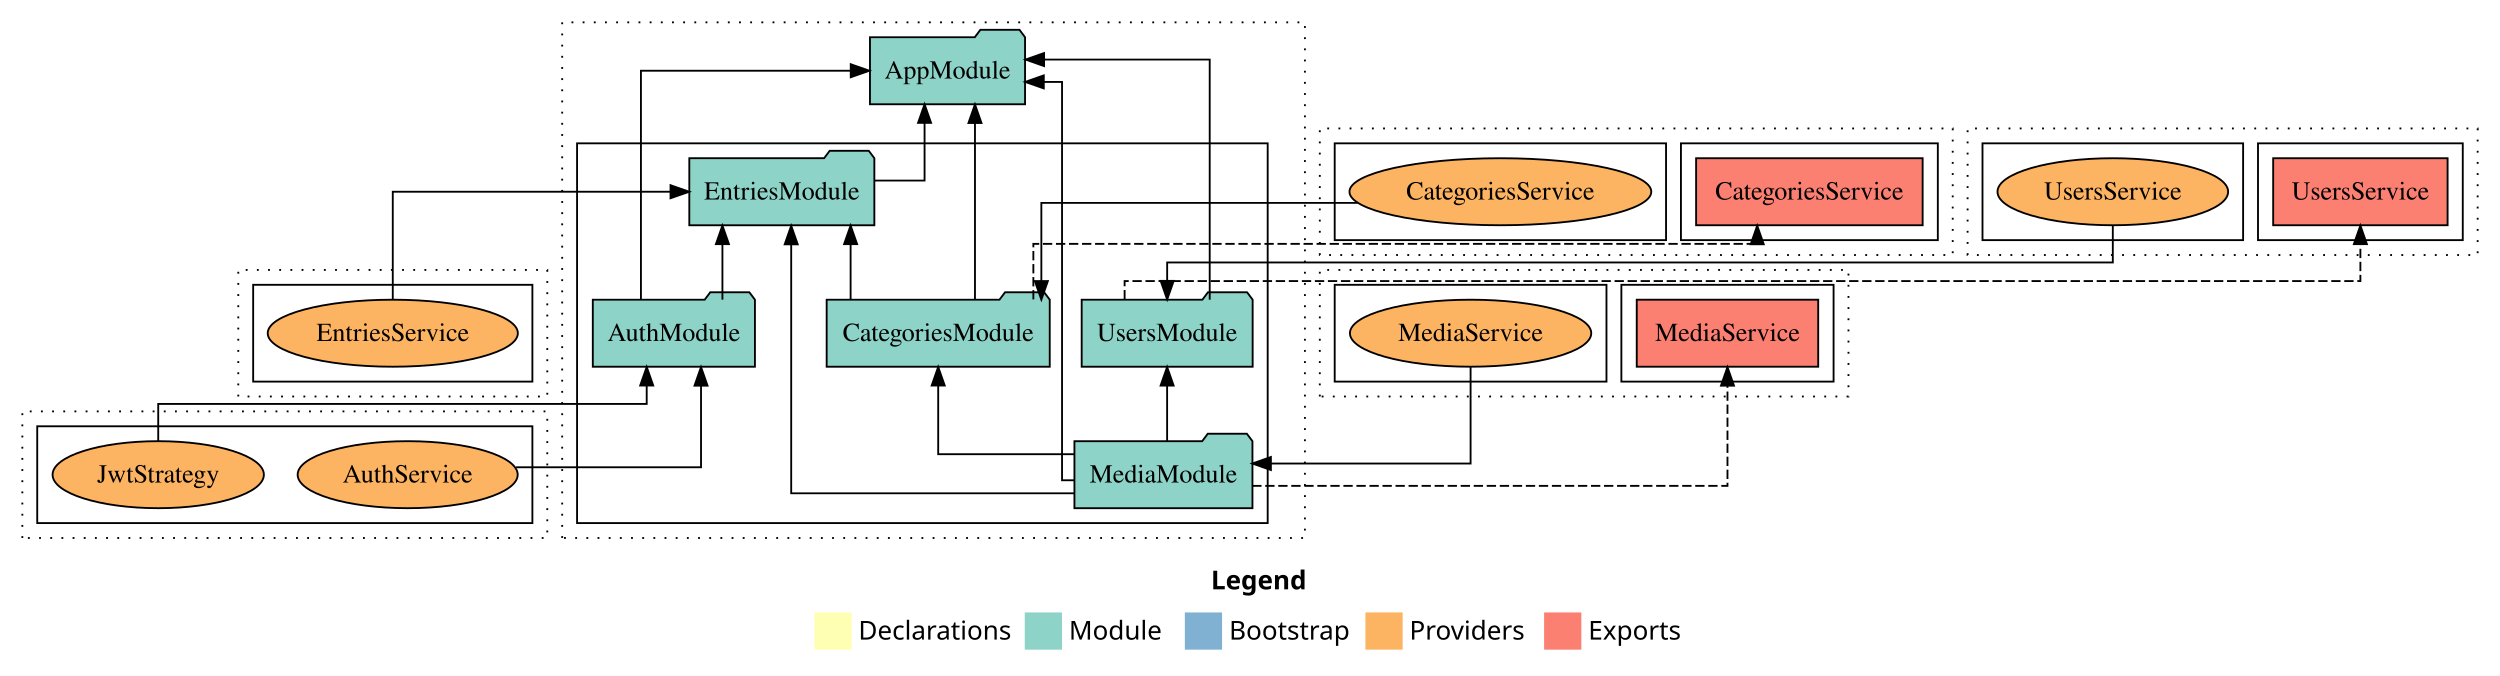
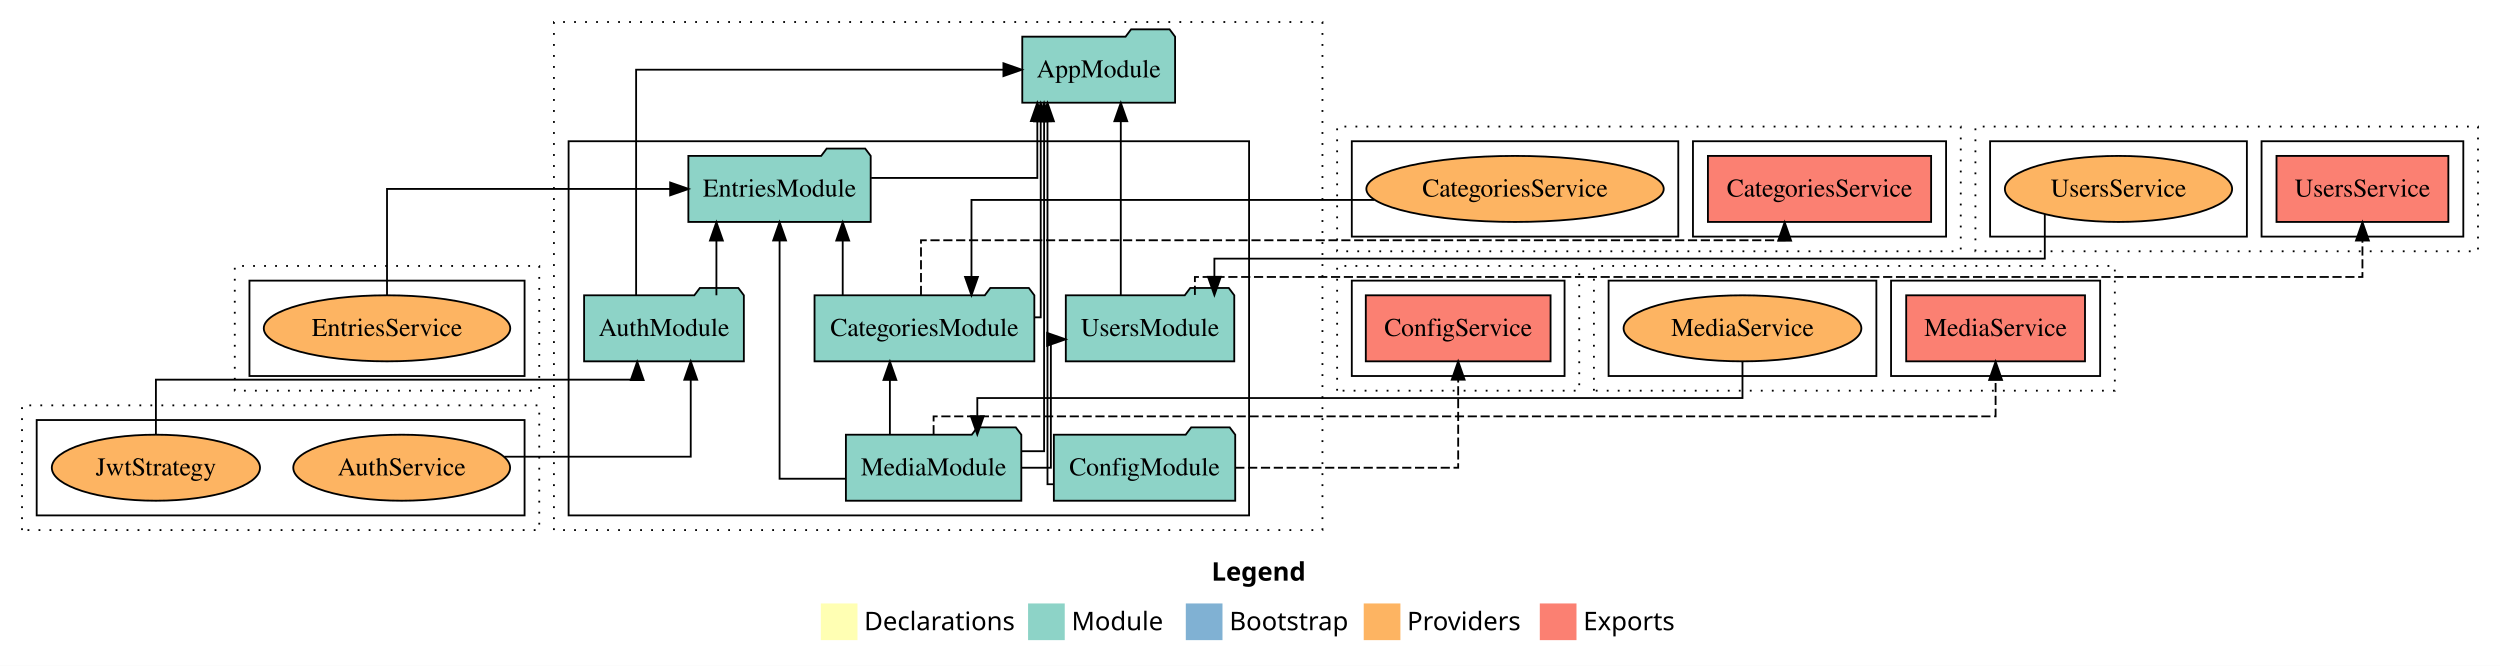
- <svg xmlns="http://www.w3.org/2000/svg" width="1343pt" height="363pt" viewBox="0.00 0.00 1343.00 363.00">
+ <svg xmlns="http://www.w3.org/2000/svg" width="1363pt" height="363pt" viewBox="0.00 0.00 1363.00 363.00">
  <g id="graph0" class="graph" transform="scale(1 1) rotate(0) translate(4 359)">
-     <polygon fill="#ffffff" stroke="transparent" points="-4,4 -4,-359 1339,-359 1339,4 -4,4" />
-     <text text-anchor="start" x="646.509" y="-42.4" font-family="sans-serif" font-weight="bold" font-size="14.00" fill="#000000">Legend</text>
-     <polygon fill="#ffffb3" stroke="transparent" points="433.5,-10 433.5,-30 453.5,-30 453.5,-10 433.5,-10" />
-     <text text-anchor="start" x="457.129" y="-15.4" font-family="sans-serif" font-size="14.00" fill="#000000">  Declarations</text>
-     <polygon fill="#8dd3c7" stroke="transparent" points="546.5,-10 546.5,-30 566.5,-30 566.5,-10 546.5,-10" />
-     <text text-anchor="start" x="570.225" y="-15.4" font-family="sans-serif" font-size="14.00" fill="#000000">  Module</text>
-     <polygon fill="#80b1d3" stroke="transparent" points="632.5,-10 632.5,-30 652.5,-30 652.5,-10 632.5,-10" />
-     <text text-anchor="start" x="656.281" y="-15.4" font-family="sans-serif" font-size="14.00" fill="#000000">  Bootstrap</text>
-     <polygon fill="#fdb462" stroke="transparent" points="729.5,-10 729.5,-30 749.5,-30 749.5,-10 729.5,-10" />
-     <text text-anchor="start" x="753.173" y="-15.4" font-family="sans-serif" font-size="14.00" fill="#000000">  Providers</text>
-     <polygon fill="#fb8072" stroke="transparent" points="825.5,-10 825.5,-30 845.5,-30 845.5,-10 825.5,-10" />
-     <text text-anchor="start" x="849.226" y="-15.4" font-family="sans-serif" font-size="14.00" fill="#000000">  Exports</text>
+     <polygon fill="#ffffff" stroke="transparent" points="-4,4 -4,-359 1359,-359 1359,4 -4,4" />
+     <text text-anchor="start" x="656.509" y="-42.4" font-family="sans-serif" font-weight="bold" font-size="14.00" fill="#000000">Legend</text>
+     <polygon fill="#ffffb3" stroke="transparent" points="443.5,-10 443.5,-30 463.5,-30 463.5,-10 443.5,-10" />
+     <text text-anchor="start" x="467.129" y="-15.4" font-family="sans-serif" font-size="14.00" fill="#000000">  Declarations</text>
+     <polygon fill="#8dd3c7" stroke="transparent" points="556.5,-10 556.5,-30 576.5,-30 576.5,-10 556.5,-10" />
+     <text text-anchor="start" x="580.225" y="-15.4" font-family="sans-serif" font-size="14.00" fill="#000000">  Module</text>
+     <polygon fill="#80b1d3" stroke="transparent" points="642.5,-10 642.5,-30 662.5,-30 662.5,-10 642.5,-10" />
+     <text text-anchor="start" x="666.281" y="-15.4" font-family="sans-serif" font-size="14.00" fill="#000000">  Bootstrap</text>
+     <polygon fill="#fdb462" stroke="transparent" points="739.5,-10 739.5,-30 759.5,-30 759.5,-10 739.5,-10" />
+     <text text-anchor="start" x="763.173" y="-15.4" font-family="sans-serif" font-size="14.00" fill="#000000">  Providers</text>
+     <polygon fill="#fb8072" stroke="transparent" points="835.5,-10 835.5,-30 855.5,-30 855.5,-10 835.5,-10" />
+     <text text-anchor="start" x="859.226" y="-15.4" font-family="sans-serif" font-size="14.00" fill="#000000">  Exports</text>
    <g id="clust1" class="cluster">
-       <polygon fill="none" stroke="#000000" stroke-dasharray="1,5" points="298,-70 298,-347 697,-347 697,-70 298,-70" />
+       <polygon fill="none" stroke="#000000" stroke-dasharray="1,5" points="298,-70 298,-347 717,-347 717,-70 298,-70" />
    </g>
    <g id="clust3" class="cluster">
      <polygon fill="none" stroke="#000000" points="306,-78 306,-282 677,-282 677,-78 306,-78" />
    </g>
    <g id="clust7" class="cluster">
      <polygon fill="none" stroke="#000000" stroke-dasharray="1,5" points="8,-70 8,-138 290,-138 290,-70 8,-70" />
    </g>
    <g id="clust12" class="cluster">
      <polygon fill="none" stroke="#000000" points="16,-78 16,-130 282,-130 282,-78 16,-78" />
    </g>
    <g id="clust13" class="cluster">
-       <polygon fill="none" stroke="#000000" stroke-dasharray="1,5" points="705,-222 705,-290 1045,-290 1045,-222 705,-222" />
+       <polygon fill="none" stroke="#000000" stroke-dasharray="1,5" points="725,-222 725,-290 1065,-290 1065,-222 725,-222" />
    </g>
    <g id="clust16" class="cluster">
-       <polygon fill="none" stroke="#000000" points="899,-230 899,-282 1037,-282 1037,-230 899,-230" />
+       <polygon fill="none" stroke="#000000" points="919,-230 919,-282 1057,-282 1057,-230 919,-230" />
    </g>
    <g id="clust18" class="cluster">
-       <polygon fill="none" stroke="#000000" points="713,-230 713,-282 891,-282 891,-230 713,-230" />
+       <polygon fill="none" stroke="#000000" points="733,-230 733,-282 911,-282 911,-230 733,-230" />
    </g>
    <g id="clust19" class="cluster">
+       <polygon fill="none" stroke="#000000" stroke-dasharray="1,5" points="725,-146 725,-214 857,-214 857,-146 725,-146" />
+     </g>
+     <g id="clust22" class="cluster">
+       <polygon fill="none" stroke="#000000" points="733,-154 733,-206 849,-206 849,-154 733,-154" />
+     </g>
+     <g id="clust25" class="cluster">
      <polygon fill="none" stroke="#000000" stroke-dasharray="1,5" points="124,-146 124,-214 290,-214 290,-146 124,-146" />
    </g>
-     <g id="clust24" class="cluster">
+     <g id="clust30" class="cluster">
      <polygon fill="none" stroke="#000000" points="132,-154 132,-206 282,-206 282,-154 132,-154" />
    </g>
-     <g id="clust25" class="cluster">
-       <polygon fill="none" stroke="#000000" stroke-dasharray="1,5" points="705,-146 705,-214 989,-214 989,-146 705,-146" />
-     </g>
-     <g id="clust28" class="cluster">
-       <polygon fill="none" stroke="#000000" points="867,-154 867,-206 981,-206 981,-154 867,-154" />
-     </g>
-     <g id="clust30" class="cluster">
-       <polygon fill="none" stroke="#000000" points="713,-154 713,-206 859,-206 859,-154 713,-154" />
-     </g>
    <g id="clust31" class="cluster">
-       <polygon fill="none" stroke="#000000" stroke-dasharray="1,5" points="1053,-222 1053,-290 1327,-290 1327,-222 1053,-222" />
+       <polygon fill="none" stroke="#000000" stroke-dasharray="1,5" points="865,-146 865,-214 1149,-214 1149,-146 865,-146" />
    </g>
    <g id="clust34" class="cluster">
-       <polygon fill="none" stroke="#000000" points="1209,-230 1209,-282 1319,-282 1319,-230 1209,-230" />
+       <polygon fill="none" stroke="#000000" points="1027,-154 1027,-206 1141,-206 1141,-154 1027,-154" />
    </g>
    <g id="clust36" class="cluster">
-       <polygon fill="none" stroke="#000000" points="1061,-230 1061,-282 1201,-282 1201,-230 1061,-230" />
+       <polygon fill="none" stroke="#000000" points="873,-154 873,-206 1019,-206 1019,-154 873,-154" />
+     </g>
+     <g id="clust37" class="cluster">
+       <polygon fill="none" stroke="#000000" stroke-dasharray="1,5" points="1073,-222 1073,-290 1347,-290 1347,-222 1073,-222" />
+     </g>
+     <g id="clust40" class="cluster">
+       <polygon fill="none" stroke="#000000" points="1229,-230 1229,-282 1339,-282 1339,-230 1229,-230" />
+     </g>
+     <g id="clust42" class="cluster">
+       <polygon fill="none" stroke="#000000" points="1081,-230 1081,-282 1221,-282 1221,-230 1081,-230" />
    </g>
    <g id="node1" class="node">
      <polygon fill="#8dd3c7" stroke="#000000" points="401.548,-198 398.548,-202 377.548,-202 374.548,-198 314.452,-198 314.452,-162 401.548,-162 401.548,-198" />
      <text text-anchor="middle" x="358" y="-175.8" font-family="Times,serif" font-size="14.00" fill="#000000">AuthModule</text>
    </g>
-     <g id="node3" class="node">
-       <polygon fill="#8dd3c7" stroke="#000000" points="465.704,-274 462.704,-278 441.704,-278 438.704,-274 366.296,-274 366.296,-238 465.704,-238 465.704,-274" />
-       <text text-anchor="middle" x="416" y="-251.8" font-family="Times,serif" font-size="14.00" fill="#000000">EntriesModule</text>
-     </g>
-     <g id="edge11" class="edge">
-       <path fill="none" stroke="#000000" d="M384.086,-198.011C384.086,-198.011 384.086,-227.855 384.086,-227.855" />
-       <polygon fill="#000000" stroke="#000000" points="380.586,-227.855 384.086,-237.855 387.586,-227.855 380.586,-227.855" />
-     </g>
-     <g id="node6" class="node">
-       <polygon fill="#8dd3c7" stroke="#000000" points="546.657,-339 543.657,-343 522.657,-343 519.657,-339 463.343,-339 463.343,-303 546.657,-303 546.657,-339" />
-       <text text-anchor="middle" x="505" y="-316.8" font-family="Times,serif" font-size="14.00" fill="#000000">AppModule</text>
+     <g id="node4" class="node">
+       <polygon fill="#8dd3c7" stroke="#000000" points="470.704,-274 467.704,-278 446.704,-278 443.704,-274 371.296,-274 371.296,-238 470.704,-238 470.704,-274" />
+       <text text-anchor="middle" x="421" y="-251.8" font-family="Times,serif" font-size="14.00" fill="#000000">EntriesModule</text>
+     </g>
+     <g id="edge13" class="edge">
+       <path fill="none" stroke="#000000" d="M386.586,-198.011C386.586,-198.011 386.586,-227.855 386.586,-227.855" />
+       <polygon fill="#000000" stroke="#000000" points="383.086,-227.855 386.586,-237.855 390.086,-227.855 383.086,-227.855" />
+     </g>
+     <g id="node7" class="node">
+       <polygon fill="#8dd3c7" stroke="#000000" points="636.657,-339 633.657,-343 612.657,-343 609.657,-339 553.343,-339 553.343,-303 636.657,-303 636.657,-339" />
+       <text text-anchor="middle" x="595" y="-316.8" font-family="Times,serif" font-size="14.00" fill="#000000">AppModule</text>
    </g>
    <g id="edge1" class="edge">
-       <path fill="none" stroke="#000000" d="M340.312,-198.145C340.312,-236.226 340.312,-321 340.312,-321 340.312,-321 453.016,-321 453.016,-321" />
-       <polygon fill="#000000" stroke="#000000" points="453.016,-324.5 463.016,-321 453.016,-317.5 453.016,-324.5" />
+       <path fill="none" stroke="#000000" d="M342.812,-198.145C342.812,-236.226 342.812,-321 342.812,-321 342.812,-321 543.073,-321 543.073,-321" />
+       <polygon fill="#000000" stroke="#000000" points="543.073,-324.5 553.073,-321 543.073,-317.5 543.073,-324.5" />
    </g>
    <g id="node2" class="node">
      <polygon fill="#8dd3c7" stroke="#000000" points="559.917,-198 556.917,-202 535.917,-202 532.917,-198 440.083,-198 440.083,-162 559.917,-162 559.917,-198" />
      <text text-anchor="middle" x="500" y="-175.8" font-family="Times,serif" font-size="14.00" fill="#000000">CategoriesModule</text>
    </g>
+     <g id="edge14" class="edge">
+       <path fill="none" stroke="#000000" d="M455.447,-198.011C455.447,-198.011 455.447,-227.855 455.447,-227.855" />
+       <polygon fill="#000000" stroke="#000000" points="451.947,-227.855 455.447,-237.855 458.947,-227.855 451.947,-227.855" />
+     </g>
+     <g id="edge2" class="edge">
+       <path fill="none" stroke="#000000" d="M559.991,-186C562.145,-186 563.399,-186 563.399,-186 563.399,-186 563.399,-292.793 563.399,-292.793" />
+       <polygon fill="#000000" stroke="#000000" points="559.899,-292.793 563.399,-302.793 566.899,-292.793 559.899,-292.793" />
+     </g>
+     <g id="node10" class="node">
+       <polygon fill="#fb8072" stroke="#000000" points="1048.845,-274 927.155,-274 927.155,-238 1048.845,-238 1048.845,-274" />
+       <text text-anchor="middle" x="988" y="-251.8" font-family="Times,serif" font-size="14.00" fill="#000000">CategoriesService </text>
+     </g>
+     <g id="edge10" class="edge">
+       <path fill="none" stroke="#000000" stroke-dasharray="5,2" d="M498.125,-198.147C498.125,-211.739 498.125,-228 498.125,-228 498.125,-228 968.995,-228 968.995,-228 968.995,-228 968.995,-228.979 968.995,-228.979" />
+       <polygon fill="#000000" stroke="#000000" points="965.495,-227.793 968.995,-237.793 972.495,-227.793 965.495,-227.793" />
+     </g>
+     <g id="node3" class="node">
+       <polygon fill="#8dd3c7" stroke="#000000" points="669.439,-122 666.439,-126 645.439,-126 642.439,-122 570.561,-122 570.561,-86 669.439,-86 669.439,-122" />
+       <text text-anchor="middle" x="620" y="-99.8" font-family="Times,serif" font-size="14.00" fill="#000000">ConfigModule</text>
+     </g>
+     <g id="edge3" class="edge">
+       <path fill="none" stroke="#000000" d="M570.562,-95C568.382,-95 567.09,-95 567.09,-95 567.09,-95 567.09,-292.887 567.09,-292.887" />
+       <polygon fill="#000000" stroke="#000000" points="563.59,-292.887 567.09,-302.887 570.59,-292.887 563.59,-292.887" />
+     </g>
+     <g id="node12" class="node">
+       <polygon fill="#fb8072" stroke="#000000" points="841.366,-198 740.634,-198 740.634,-162 841.366,-162 841.366,-198" />
+       <text text-anchor="middle" x="791" y="-175.8" font-family="Times,serif" font-size="14.00" fill="#000000">ConfigService </text>
+     </g>
    <g id="edge12" class="edge">
-       <path fill="none" stroke="#000000" d="M452.947,-198.011C452.947,-198.011 452.947,-227.855 452.947,-227.855" />
-       <polygon fill="#000000" stroke="#000000" points="449.447,-227.855 452.947,-237.855 456.447,-227.855 449.447,-227.855" />
-     </g>
-     <g id="edge2" class="edge">
-       <path fill="none" stroke="#000000" d="M519.753,-198.145C519.753,-198.145 519.753,-292.925 519.753,-292.925" />
-       <polygon fill="#000000" stroke="#000000" points="516.253,-292.925 519.753,-302.925 523.253,-292.925 516.253,-292.925" />
-     </g>
-     <g id="node9" class="node">
-       <polygon fill="#fb8072" stroke="#000000" points="1028.845,-274 907.155,-274 907.155,-238 1028.845,-238 1028.845,-274" />
-       <text text-anchor="middle" x="968" y="-251.8" font-family="Times,serif" font-size="14.00" fill="#000000">CategoriesService </text>
+       <path fill="none" stroke="#000000" stroke-dasharray="5,2" d="M669.46,-104C719.963,-104 791,-104 791,-104 791,-104 791,-151.989 791,-151.989" />
+       <polygon fill="#000000" stroke="#000000" points="787.5,-151.989 791,-161.989 794.5,-151.989 787.5,-151.989" />
+     </g>
+     <g id="edge4" class="edge">
+       <path fill="none" stroke="#000000" d="M470.95,-262C511.349,-262 561.554,-262 561.554,-262 561.554,-262 561.554,-292.978 561.554,-292.978" />
+       <polygon fill="#000000" stroke="#000000" points="558.054,-292.977 561.554,-302.978 565.054,-292.978 558.054,-292.977" />
+     </g>
+     <g id="node5" class="node">
+       <polygon fill="#8dd3c7" stroke="#000000" points="552.815,-122 549.815,-126 528.815,-126 525.815,-122 457.185,-122 457.185,-86 552.815,-86 552.815,-122" />
+       <text text-anchor="middle" x="505" y="-99.8" font-family="Times,serif" font-size="14.00" fill="#000000">MediaModule</text>
    </g>
    <g id="edge9" class="edge">
-       <path fill="none" stroke="#000000" stroke-dasharray="5,2" d="M551.122,-198.147C551.122,-211.739 551.122,-228 551.122,-228 551.122,-228 939.974,-228 939.974,-228 939.974,-228 939.974,-228.979 939.974,-228.979" />
-       <polygon fill="#000000" stroke="#000000" points="936.475,-227.793 939.974,-237.793 943.475,-227.793 936.475,-227.793" />
-     </g>
-     <g id="edge3" class="edge">
-       <path fill="none" stroke="#000000" d="M465.859,-262C480.505,-262 492.677,-262 492.677,-262 492.677,-262 492.677,-292.978 492.677,-292.978" />
-       <polygon fill="#000000" stroke="#000000" points="489.177,-292.977 492.677,-302.978 496.177,-292.978 489.177,-292.977" />
-     </g>
-     <g id="node4" class="node">
-       <polygon fill="#8dd3c7" stroke="#000000" points="668.815,-122 665.815,-126 644.815,-126 641.815,-122 573.185,-122 573.185,-86 668.815,-86 668.815,-122" />
-       <text text-anchor="middle" x="621" y="-99.8" font-family="Times,serif" font-size="14.00" fill="#000000">MediaModule</text>
-     </g>
-     <g id="edge8" class="edge">
-       <path fill="none" stroke="#000000" d="M573.178,-115C539.356,-115 500,-115 500,-115 500,-115 500,-151.894 500,-151.894" />
-       <polygon fill="#000000" stroke="#000000" points="496.5,-151.894 500,-161.894 503.5,-151.894 496.5,-151.894" />
-     </g>
-     <g id="edge13" class="edge">
-       <path fill="none" stroke="#000000" d="M573.103,-94C513.944,-94 421.033,-94 421.033,-94 421.033,-94 421.033,-227.731 421.033,-227.731" />
-       <polygon fill="#000000" stroke="#000000" points="417.533,-227.731 421.033,-237.731 424.533,-227.732 417.533,-227.731" />
-     </g>
-     <g id="node5" class="node">
+       <path fill="none" stroke="#000000" d="M481.171,-122.011C481.171,-122.011 481.171,-151.855 481.171,-151.855" />
+       <polygon fill="#000000" stroke="#000000" points="477.671,-151.855 481.171,-161.855 484.671,-151.855 477.671,-151.855" />
+     </g>
+     <g id="edge15" class="edge">
+       <path fill="none" stroke="#000000" d="M457.13,-98C438.273,-98 421.033,-98 421.033,-98 421.033,-98 421.033,-227.875 421.033,-227.875" />
+       <polygon fill="#000000" stroke="#000000" points="417.533,-227.875 421.033,-237.875 424.533,-227.875 417.533,-227.875" />
+     </g>
+     <g id="node6" class="node">
      <polygon fill="#8dd3c7" stroke="#000000" points="668.922,-198 665.922,-202 644.922,-202 641.922,-198 577.078,-198 577.078,-162 668.922,-162 668.922,-198" />
      <text text-anchor="middle" x="623" y="-175.8" font-family="Times,serif" font-size="14.00" fill="#000000">UsersModule</text>
    </g>
+     <g id="edge19" class="edge">
+       <path fill="none" stroke="#000000" d="M552.802,-104C562.052,-104 568.936,-104 568.936,-104 568.936,-104 568.936,-174 568.936,-174 568.936,-174 569.734,-174 569.734,-174" />
+       <polygon fill="#000000" stroke="#000000" points="566.913,-177.5 576.913,-174 566.913,-170.5 566.913,-177.5" />
+     </g>
+     <g id="edge5" class="edge">
+       <path fill="none" stroke="#000000" d="M552.762,-113C560.074,-113 565.245,-113 565.245,-113 565.245,-113 565.245,-292.905 565.245,-292.905" />
+       <polygon fill="#000000" stroke="#000000" points="561.745,-292.905 565.245,-302.905 568.745,-292.905 561.745,-292.905" />
+     </g>
+     <g id="node14" class="node">
+       <polygon fill="#fb8072" stroke="#000000" points="1132.742,-198 1035.258,-198 1035.258,-162 1132.742,-162 1132.742,-198" />
+       <text text-anchor="middle" x="1084" y="-175.8" font-family="Times,serif" font-size="14.00" fill="#000000">MediaService </text>
+     </g>
    <g id="edge17" class="edge">
-       <path fill="none" stroke="#000000" d="M622.973,-122.011C622.973,-122.011 622.973,-151.855 622.973,-151.855" />
-       <polygon fill="#000000" stroke="#000000" points="619.473,-151.855 622.973,-161.855 626.473,-151.855 619.473,-151.855" />
-     </g>
-     <g id="edge4" class="edge">
-       <path fill="none" stroke="#000000" d="M573.205,-101C569.132,-101 566.526,-101 566.526,-101 566.526,-101 566.526,-315 566.526,-315 566.526,-315 556.72,-315 556.72,-315" />
-       <polygon fill="#000000" stroke="#000000" points="556.72,-311.5 546.72,-315 556.72,-318.5 556.72,-311.5" />
-     </g>
-     <g id="node12" class="node">
-       <polygon fill="#fb8072" stroke="#000000" points="972.742,-198 875.258,-198 875.258,-162 972.742,-162 972.742,-198" />
-       <text text-anchor="middle" x="924" y="-175.8" font-family="Times,serif" font-size="14.00" fill="#000000">MediaService </text>
-     </g>
-     <g id="edge15" class="edge">
-       <path fill="none" stroke="#000000" stroke-dasharray="5,2" d="M668.677,-98C754.006,-98 924,-98 924,-98 924,-98 924,-151.802 924,-151.802" />
-       <polygon fill="#000000" stroke="#000000" points="920.5,-151.802 924,-161.802 927.5,-151.802 920.5,-151.802" />
-     </g>
-     <g id="edge5" class="edge">
-       <path fill="none" stroke="#000000" d="M645.855,-198.025C645.855,-237.278 645.855,-327 645.855,-327 645.855,-327 556.88,-327 556.88,-327" />
-       <polygon fill="#000000" stroke="#000000" points="556.88,-323.5 546.88,-327 556.88,-330.5 556.88,-323.5" />
-     </g>
-     <g id="node14" class="node">
-       <polygon fill="#fb8072" stroke="#000000" points="1310.849,-274 1217.151,-274 1217.151,-238 1310.849,-238 1310.849,-274" />
-       <text text-anchor="middle" x="1264" y="-251.8" font-family="Times,serif" font-size="14.00" fill="#000000">UsersService </text>
-     </g>
-     <g id="edge18" class="edge">
-       <path fill="none" stroke="#000000" stroke-dasharray="5,2" d="M600.145,-198.207C600.145,-203.555 600.145,-208 600.145,-208 600.145,-208 1264,-208 1264,-208 1264,-208 1264,-227.853 1264,-227.853" />
-       <polygon fill="#000000" stroke="#000000" points="1260.5,-227.853 1264,-237.853 1267.5,-227.853 1260.5,-227.853" />
-     </g>
-     <g id="node7" class="node">
+       <path fill="none" stroke="#000000" stroke-dasharray="5,2" d="M505,-122.207C505,-127.555 505,-132 505,-132 505,-132 1084,-132 1084,-132 1084,-132 1084,-151.853 1084,-151.853" />
+       <polygon fill="#000000" stroke="#000000" points="1080.5,-151.853 1084,-161.853 1087.5,-151.853 1080.5,-151.853" />
+     </g>
+     <g id="edge6" class="edge">
+       <path fill="none" stroke="#000000" d="M607.059,-198.145C607.059,-198.145 607.059,-292.925 607.059,-292.925" />
+       <polygon fill="#000000" stroke="#000000" points="603.559,-292.925 607.059,-302.925 610.559,-292.925 603.559,-292.925" />
+     </g>
+     <g id="node16" class="node">
+       <polygon fill="#fb8072" stroke="#000000" points="1330.849,-274 1237.151,-274 1237.151,-238 1330.849,-238 1330.849,-274" />
+       <text text-anchor="middle" x="1284" y="-251.8" font-family="Times,serif" font-size="14.00" fill="#000000">UsersService </text>
+     </g>
+     <g id="edge20" class="edge">
+       <path fill="none" stroke="#000000" stroke-dasharray="5,2" d="M647.456,-198.207C647.456,-203.555 647.456,-208 647.456,-208 647.456,-208 1284,-208 1284,-208 1284,-208 1284,-227.853 1284,-227.853" />
+       <polygon fill="#000000" stroke="#000000" points="1280.5,-227.853 1284,-237.853 1287.5,-227.853 1280.5,-227.853" />
+     </g>
+     <g id="node8" class="node">
      <ellipse fill="#fdb462" stroke="#000000" cx="215" cy="-104" rx="59.108" ry="18" />
      <text text-anchor="middle" x="215" y="-99.8" font-family="Times,serif" font-size="14.00" fill="#000000">AuthService</text>
    </g>
-     <g id="edge6" class="edge">
-       <path fill="none" stroke="#000000" d="M273.233,-108C318.125,-108 372.591,-108 372.591,-108 372.591,-108 372.591,-151.831 372.591,-151.831" />
-       <polygon fill="#000000" stroke="#000000" points="369.091,-151.831 372.591,-161.831 376.091,-151.831 369.091,-151.831" />
-     </g>
-     <g id="node8" class="node">
+     <g id="edge7" class="edge">
+       <path fill="none" stroke="#000000" d="M271.005,-110C316.301,-110 372.591,-110 372.591,-110 372.591,-110 372.591,-151.973 372.591,-151.973" />
+       <polygon fill="#000000" stroke="#000000" points="369.091,-151.973 372.591,-161.973 376.091,-151.973 369.091,-151.973" />
+     </g>
+     <g id="node9" class="node">
      <ellipse fill="#fdb462" stroke="#000000" cx="81" cy="-104" rx="56.756" ry="18" />
      <text text-anchor="middle" x="81" y="-99.8" font-family="Times,serif" font-size="14.00" fill="#000000">JwtStrategy</text>
    </g>
-     <g id="edge7" class="edge">
-       <path fill="none" stroke="#000000" d="M81,-122.11C81,-131.897 81,-142 81,-142 81,-142 343.409,-142 343.409,-142 343.409,-142 343.409,-151.89 343.409,-151.89" />
-       <polygon fill="#000000" stroke="#000000" points="339.909,-151.89 343.409,-161.89 346.909,-151.89 339.909,-151.89" />
-     </g>
-     <g id="node10" class="node">
-       <ellipse fill="#fdb462" stroke="#000000" cx="802" cy="-256" rx="81.074" ry="18" />
-       <text text-anchor="middle" x="802" y="-251.8" font-family="Times,serif" font-size="14.00" fill="#000000">CategoriesService</text>
-     </g>
-     <g id="edge10" class="edge">
-       <path fill="none" stroke="#000000" d="M725.331,-250C652.945,-250 555.415,-250 555.415,-250 555.415,-250 555.415,-208.027 555.415,-208.027" />
-       <polygon fill="#000000" stroke="#000000" points="558.915,-208.027 555.415,-198.027 551.915,-208.027 558.915,-208.027" />
+     <g id="edge8" class="edge">
+       <path fill="none" stroke="#000000" d="M81,-122.147C81,-135.739 81,-152 81,-152 81,-152 343.409,-152 343.409,-152 343.409,-152 343.409,-152.979 343.409,-152.979" />
+       <polygon fill="#000000" stroke="#000000" points="339.909,-151.793 343.409,-161.793 346.909,-151.793 339.909,-151.793" />
    </g>
    <g id="node11" class="node">
+       <ellipse fill="#fdb462" stroke="#000000" cx="822" cy="-256" rx="81.074" ry="18" />
+       <text text-anchor="middle" x="822" y="-251.8" font-family="Times,serif" font-size="14.00" fill="#000000">CategoriesService</text>
+     </g>
+     <g id="edge11" class="edge">
+       <path fill="none" stroke="#000000" d="M745.297,-250C657.489,-250 525.648,-250 525.648,-250 525.648,-250 525.648,-208.027 525.648,-208.027" />
+       <polygon fill="#000000" stroke="#000000" points="529.149,-208.027 525.648,-198.027 522.149,-208.027 529.149,-208.027" />
+     </g>
+     <g id="node13" class="node">
      <ellipse fill="#fdb462" stroke="#000000" cx="207" cy="-180" rx="67.189" ry="18" />
      <text text-anchor="middle" x="207" y="-175.8" font-family="Times,serif" font-size="14.00" fill="#000000">EntriesService</text>
    </g>
-     <g id="edge14" class="edge">
-       <path fill="none" stroke="#000000" d="M207,-198.011C207,-220.485 207,-256 207,-256 207,-256 356.205,-256 356.205,-256" />
-       <polygon fill="#000000" stroke="#000000" points="356.205,-259.5 366.205,-256 356.205,-252.5 356.205,-259.5" />
-     </g>
-     <g id="node13" class="node">
-       <ellipse fill="#fdb462" stroke="#000000" cx="786" cy="-180" rx="64.823" ry="18" />
-       <text text-anchor="middle" x="786" y="-175.8" font-family="Times,serif" font-size="14.00" fill="#000000">MediaService</text>
-     </g>
    <g id="edge16" class="edge">
-       <path fill="none" stroke="#000000" d="M786,-161.973C786,-141.233 786,-110 786,-110 786,-110 678.725,-110 678.725,-110" />
-       <polygon fill="#000000" stroke="#000000" points="678.725,-106.5 668.725,-110 678.725,-113.5 678.725,-106.5" />
+       <path fill="none" stroke="#000000" d="M207,-198.011C207,-220.485 207,-256 207,-256 207,-256 361.366,-256 361.366,-256" />
+       <polygon fill="#000000" stroke="#000000" points="361.366,-259.5 371.366,-256 361.366,-252.5 361.366,-259.5" />
    </g>
    <g id="node15" class="node">
-       <ellipse fill="#fdb462" stroke="#000000" cx="1131" cy="-256" rx="61.952" ry="18" />
-       <text text-anchor="middle" x="1131" y="-251.8" font-family="Times,serif" font-size="14.00" fill="#000000">UsersService</text>
-     </g>
-     <g id="edge19" class="edge">
-       <path fill="none" stroke="#000000" d="M1131,-237.89C1131,-228.103 1131,-218 1131,-218 1131,-218 623,-218 623,-218 623,-218 623,-208.11 623,-208.11" />
-       <polygon fill="#000000" stroke="#000000" points="626.5,-208.11 623,-198.11 619.5,-208.11 626.5,-208.11" />
+       <ellipse fill="#fdb462" stroke="#000000" cx="946" cy="-180" rx="64.823" ry="18" />
+       <text text-anchor="middle" x="946" y="-175.8" font-family="Times,serif" font-size="14.00" fill="#000000">MediaService</text>
+     </g>
+     <g id="edge18" class="edge">
+       <path fill="none" stroke="#000000" d="M946,-161.89C946,-152.103 946,-142 946,-142 946,-142 528.828,-142 528.828,-142 528.828,-142 528.828,-132.11 528.828,-132.11" />
+       <polygon fill="#000000" stroke="#000000" points="532.329,-132.11 528.828,-122.11 525.329,-132.11 532.329,-132.11" />
+     </g>
+     <g id="node17" class="node">
+       <ellipse fill="#fdb462" stroke="#000000" cx="1151" cy="-256" rx="61.952" ry="18" />
+       <text text-anchor="middle" x="1151" y="-251.8" font-family="Times,serif" font-size="14.00" fill="#000000">UsersService</text>
+     </g>
+     <g id="edge21" class="edge">
+       <path fill="none" stroke="#000000" d="M1110.822,-242.281C1110.822,-231.397 1110.822,-218 1110.822,-218 1110.822,-218 658.083,-218 658.083,-218 658.083,-218 658.083,-208.11 658.083,-208.11" />
+       <polygon fill="#000000" stroke="#000000" points="661.583,-208.11 658.083,-198.11 654.583,-208.11 661.583,-208.11" />
    </g>
  </g>
</svg>
